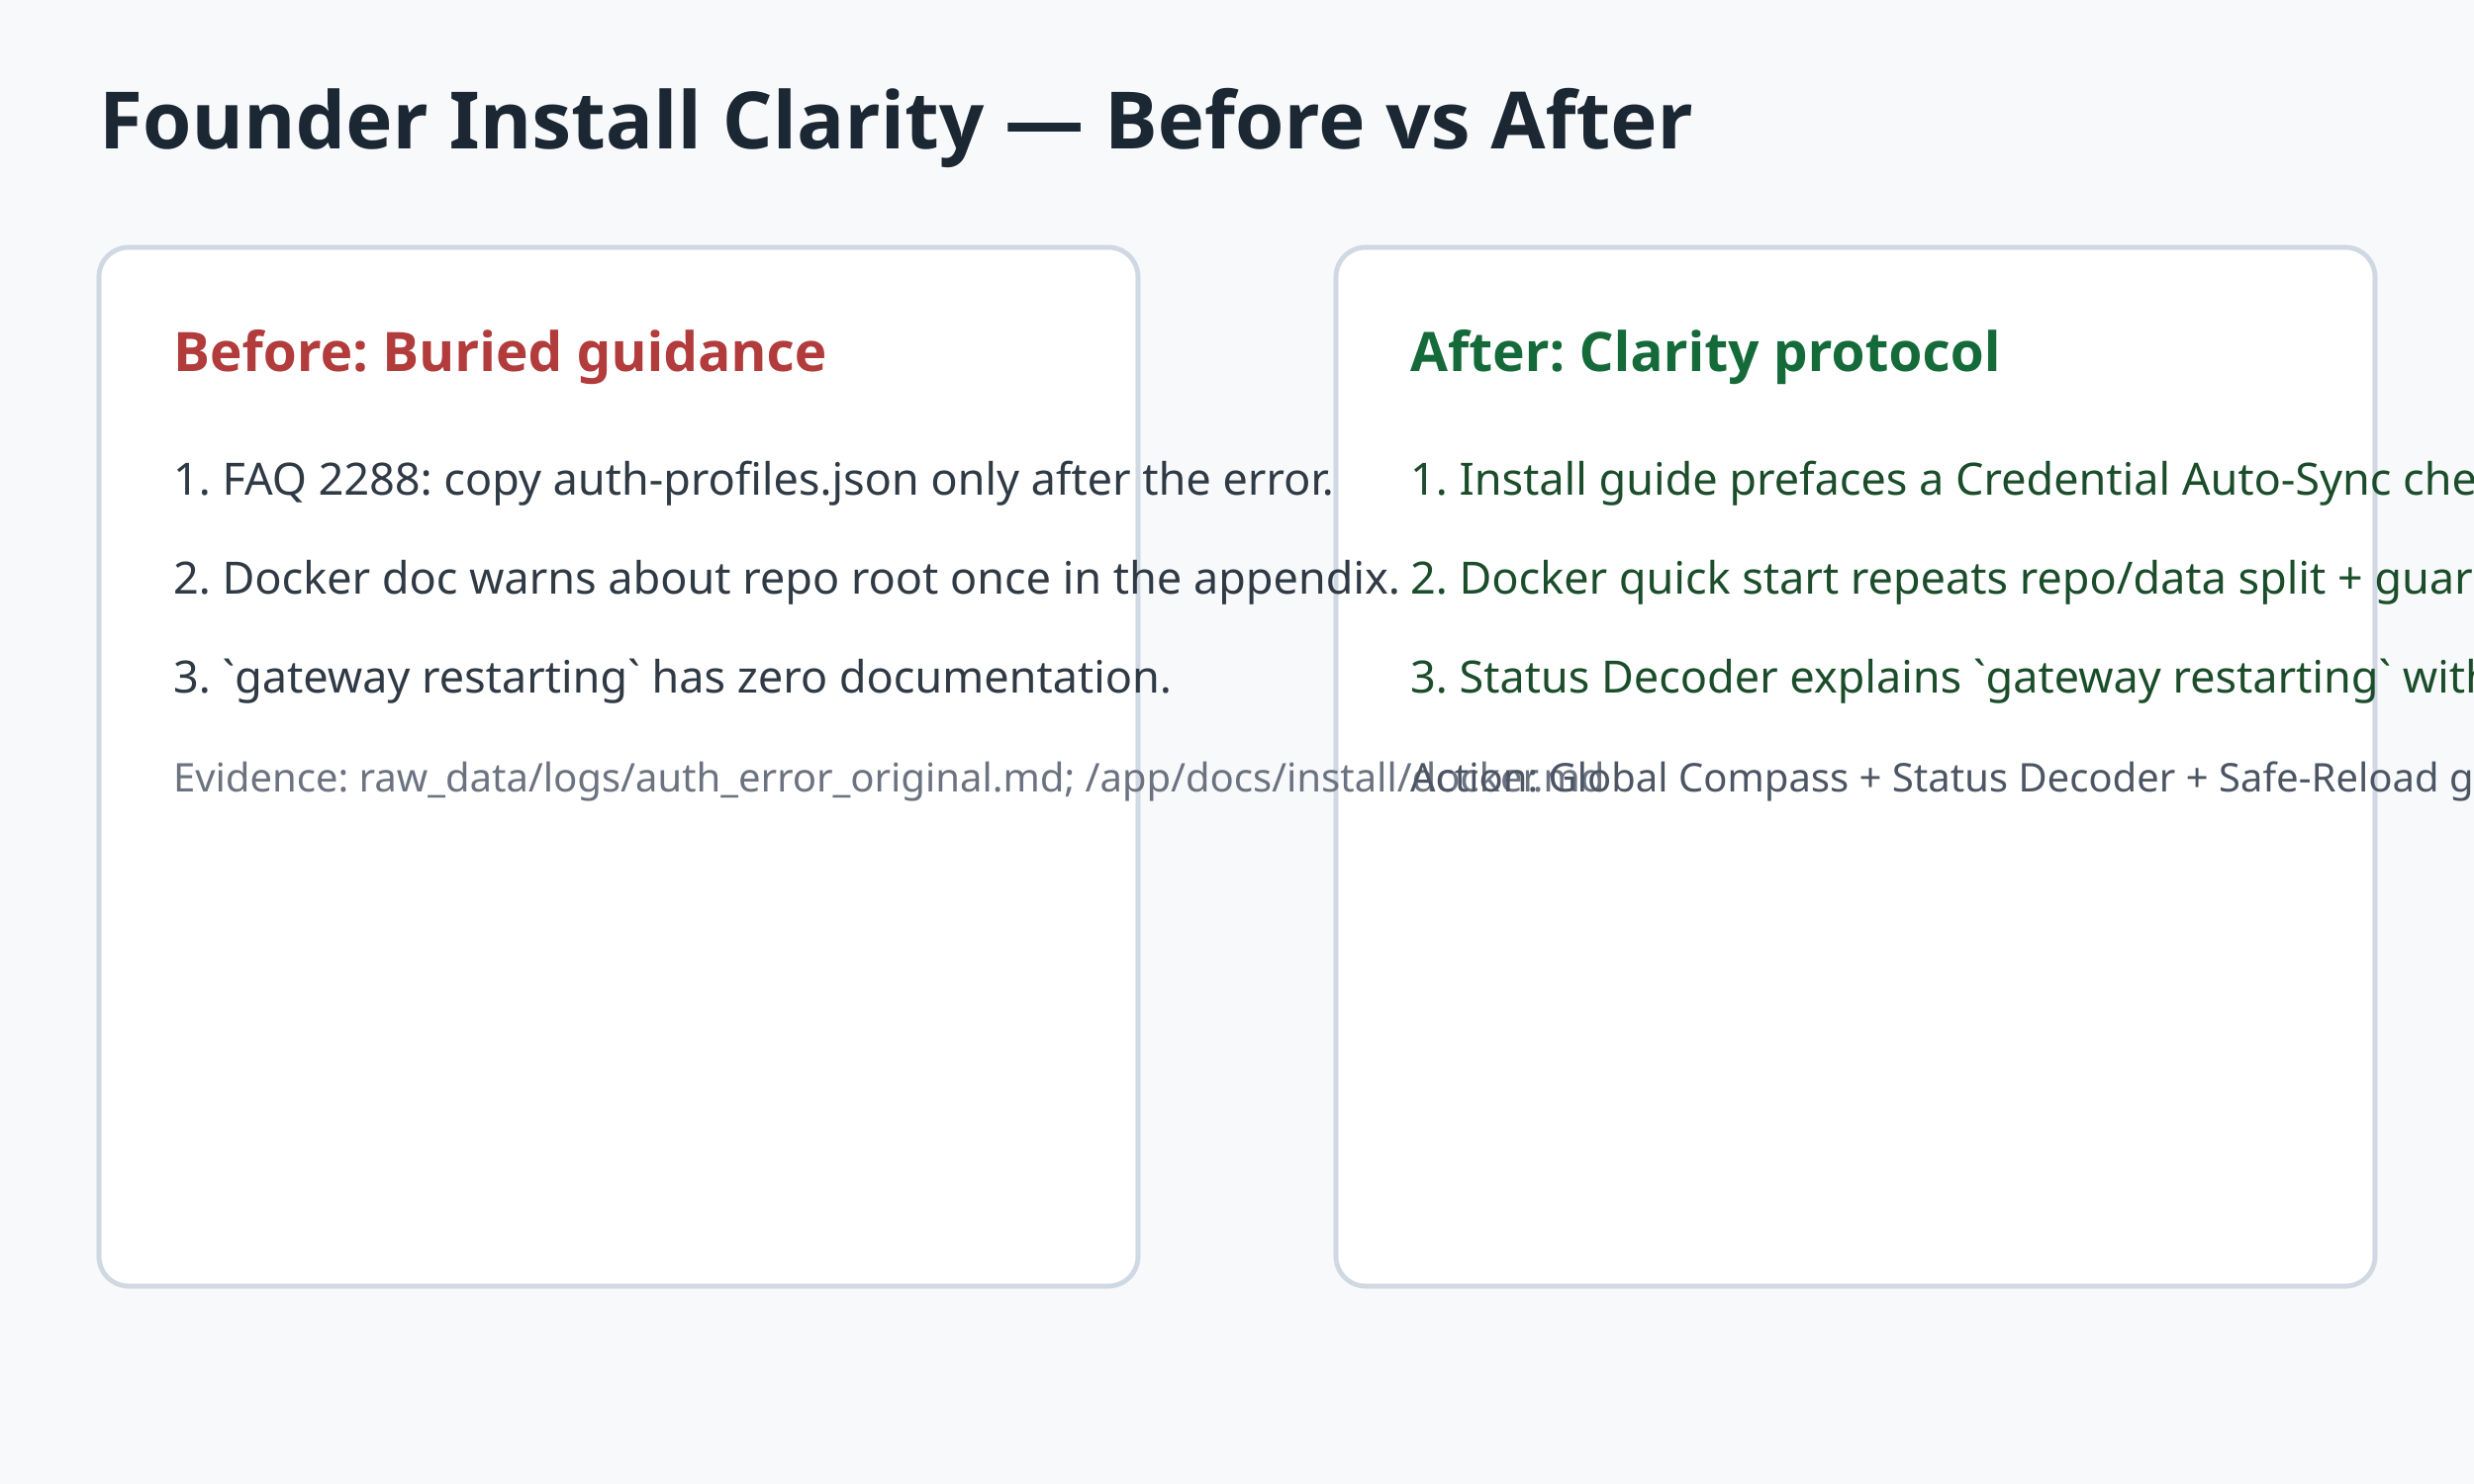
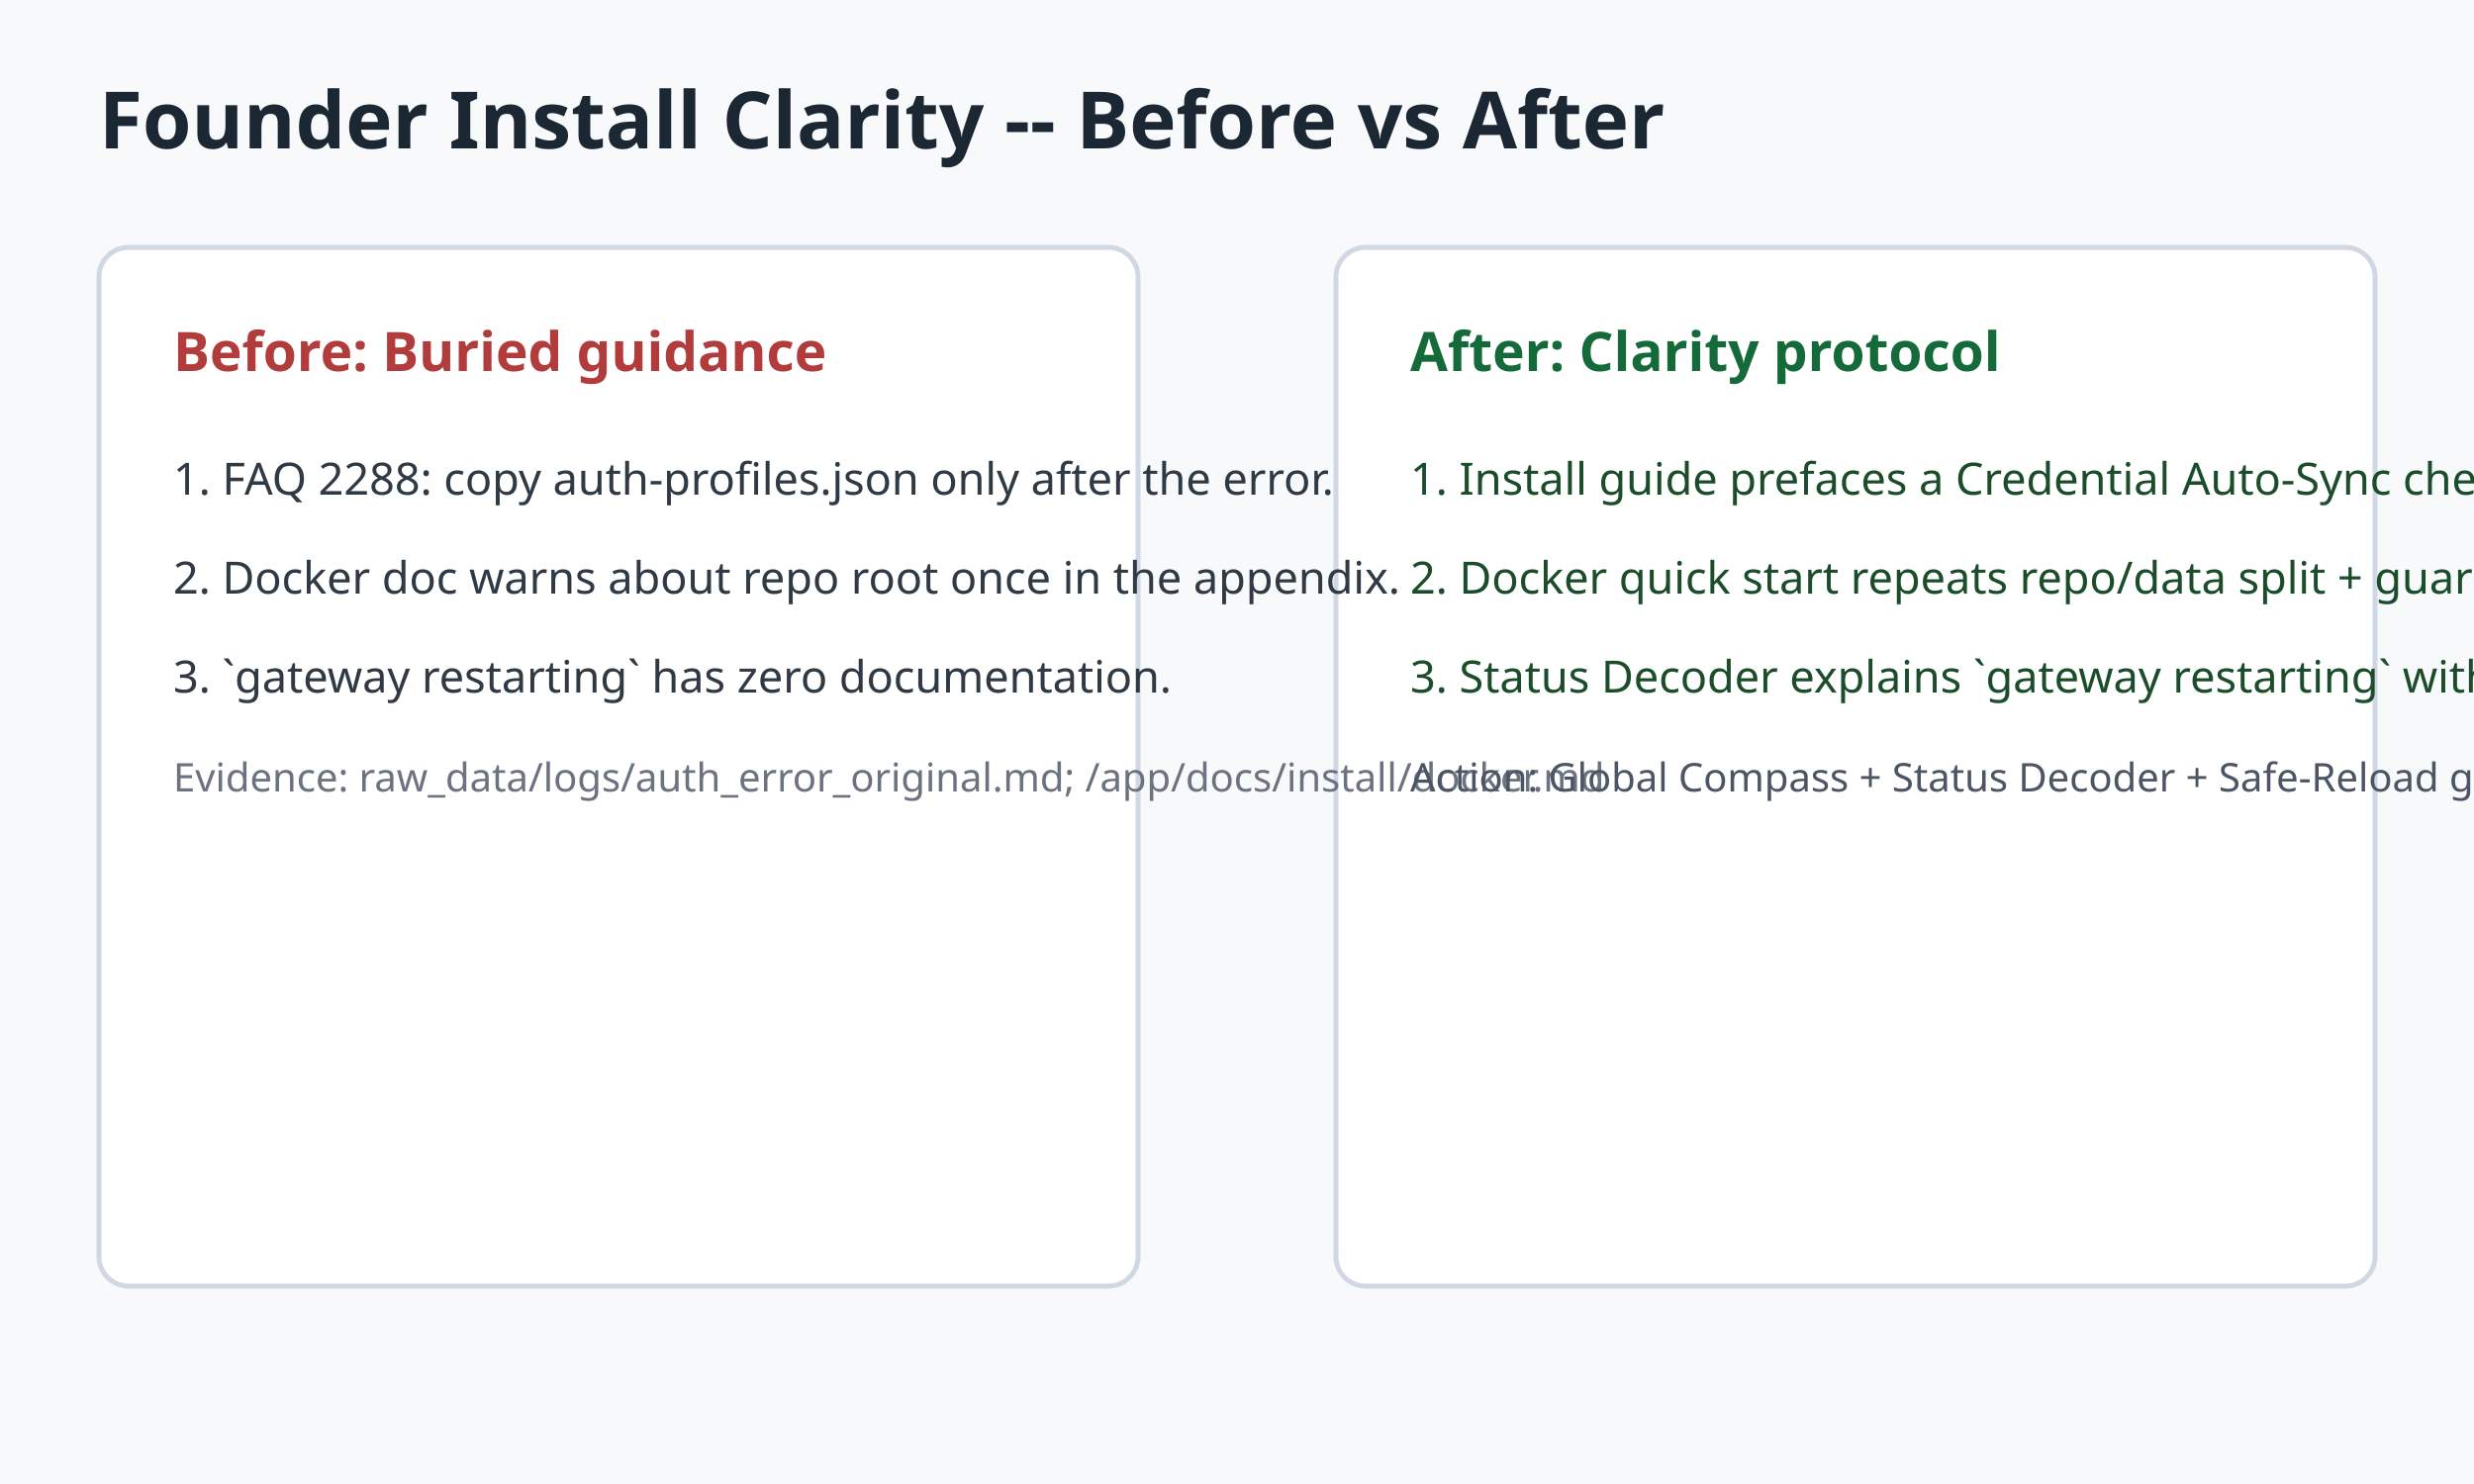
<svg xmlns="http://www.w3.org/2000/svg" width="1000" height="600" viewBox="0 0 1000 600">
  <rect width="1000" height="600" fill="#f8f9fb" />
  <text x="40" y="60" font-size="32" font-family="'Noto Sans', 'Segoe UI', sans-serif" fill="#1b2733" font-weight="bold">
-     Founder Install Clarity — Before vs After
+     Founder Install Clarity -- Before vs After
  </text>
  <rect x="40" y="100" width="420" height="420" fill="#ffffff" stroke="#cfd8e3" stroke-width="2" rx="12" />
  <rect x="540" y="100" width="420" height="420" fill="#ffffff" stroke="#cfd8e3" stroke-width="2" rx="12" />
  <text x="70" y="150" font-size="22" font-family="'Noto Sans', 'Segoe UI', sans-serif" fill="#b23b3b" font-weight="bold">Before: Buried guidance</text>
  <text x="70" y="200" font-size="18" font-family="'Noto Sans', 'Segoe UI', sans-serif" fill="#2f3a45">
    1. FAQ 2288: copy auth-profiles.json only after the error.
  </text>
  <text x="70" y="240" font-size="18" font-family="'Noto Sans', 'Segoe UI', sans-serif" fill="#2f3a45">
    2. Docker doc warns about repo root once in the appendix.
  </text>
  <text x="70" y="280" font-size="18" font-family="'Noto Sans', 'Segoe UI', sans-serif" fill="#2f3a45">
    3. `gateway restarting` has zero documentation.
  </text>
  <text x="70" y="320" font-size="16" font-family="'Noto Sans', 'Segoe UI', sans-serif" fill="#6b7280">Evidence: raw_data/logs/auth_error_original.md; /app/docs/install/docker.md</text>
  <text x="570" y="150" font-size="22" font-family="'Noto Sans', 'Segoe UI', sans-serif" fill="#156a3a" font-weight="bold">After: Clarity protocol</text>
  <text x="570" y="200" font-size="18" font-family="'Noto Sans', 'Segoe UI', sans-serif" fill="#1b4d2b">
    1. Install guide prefaces a Credential Auto-Sync checklist.
  </text>
  <text x="570" y="240" font-size="18" font-family="'Noto Sans', 'Segoe UI', sans-serif" fill="#1b4d2b">
    2. Docker quick start repeats repo/data split + guard snippet.
  </text>
  <text x="570" y="280" font-size="18" font-family="'Noto Sans', 'Segoe UI', sans-serif" fill="#1b4d2b">
    3. Status Decoder explains `gateway restarting` with lint + rollback steps.
  </text>
  <text x="570" y="320" font-size="16" font-family="'Noto Sans', 'Segoe UI', sans-serif" fill="#4b5563">Action: Global Compass + Status Decoder + Safe-Reload guidance</text>
</svg>
